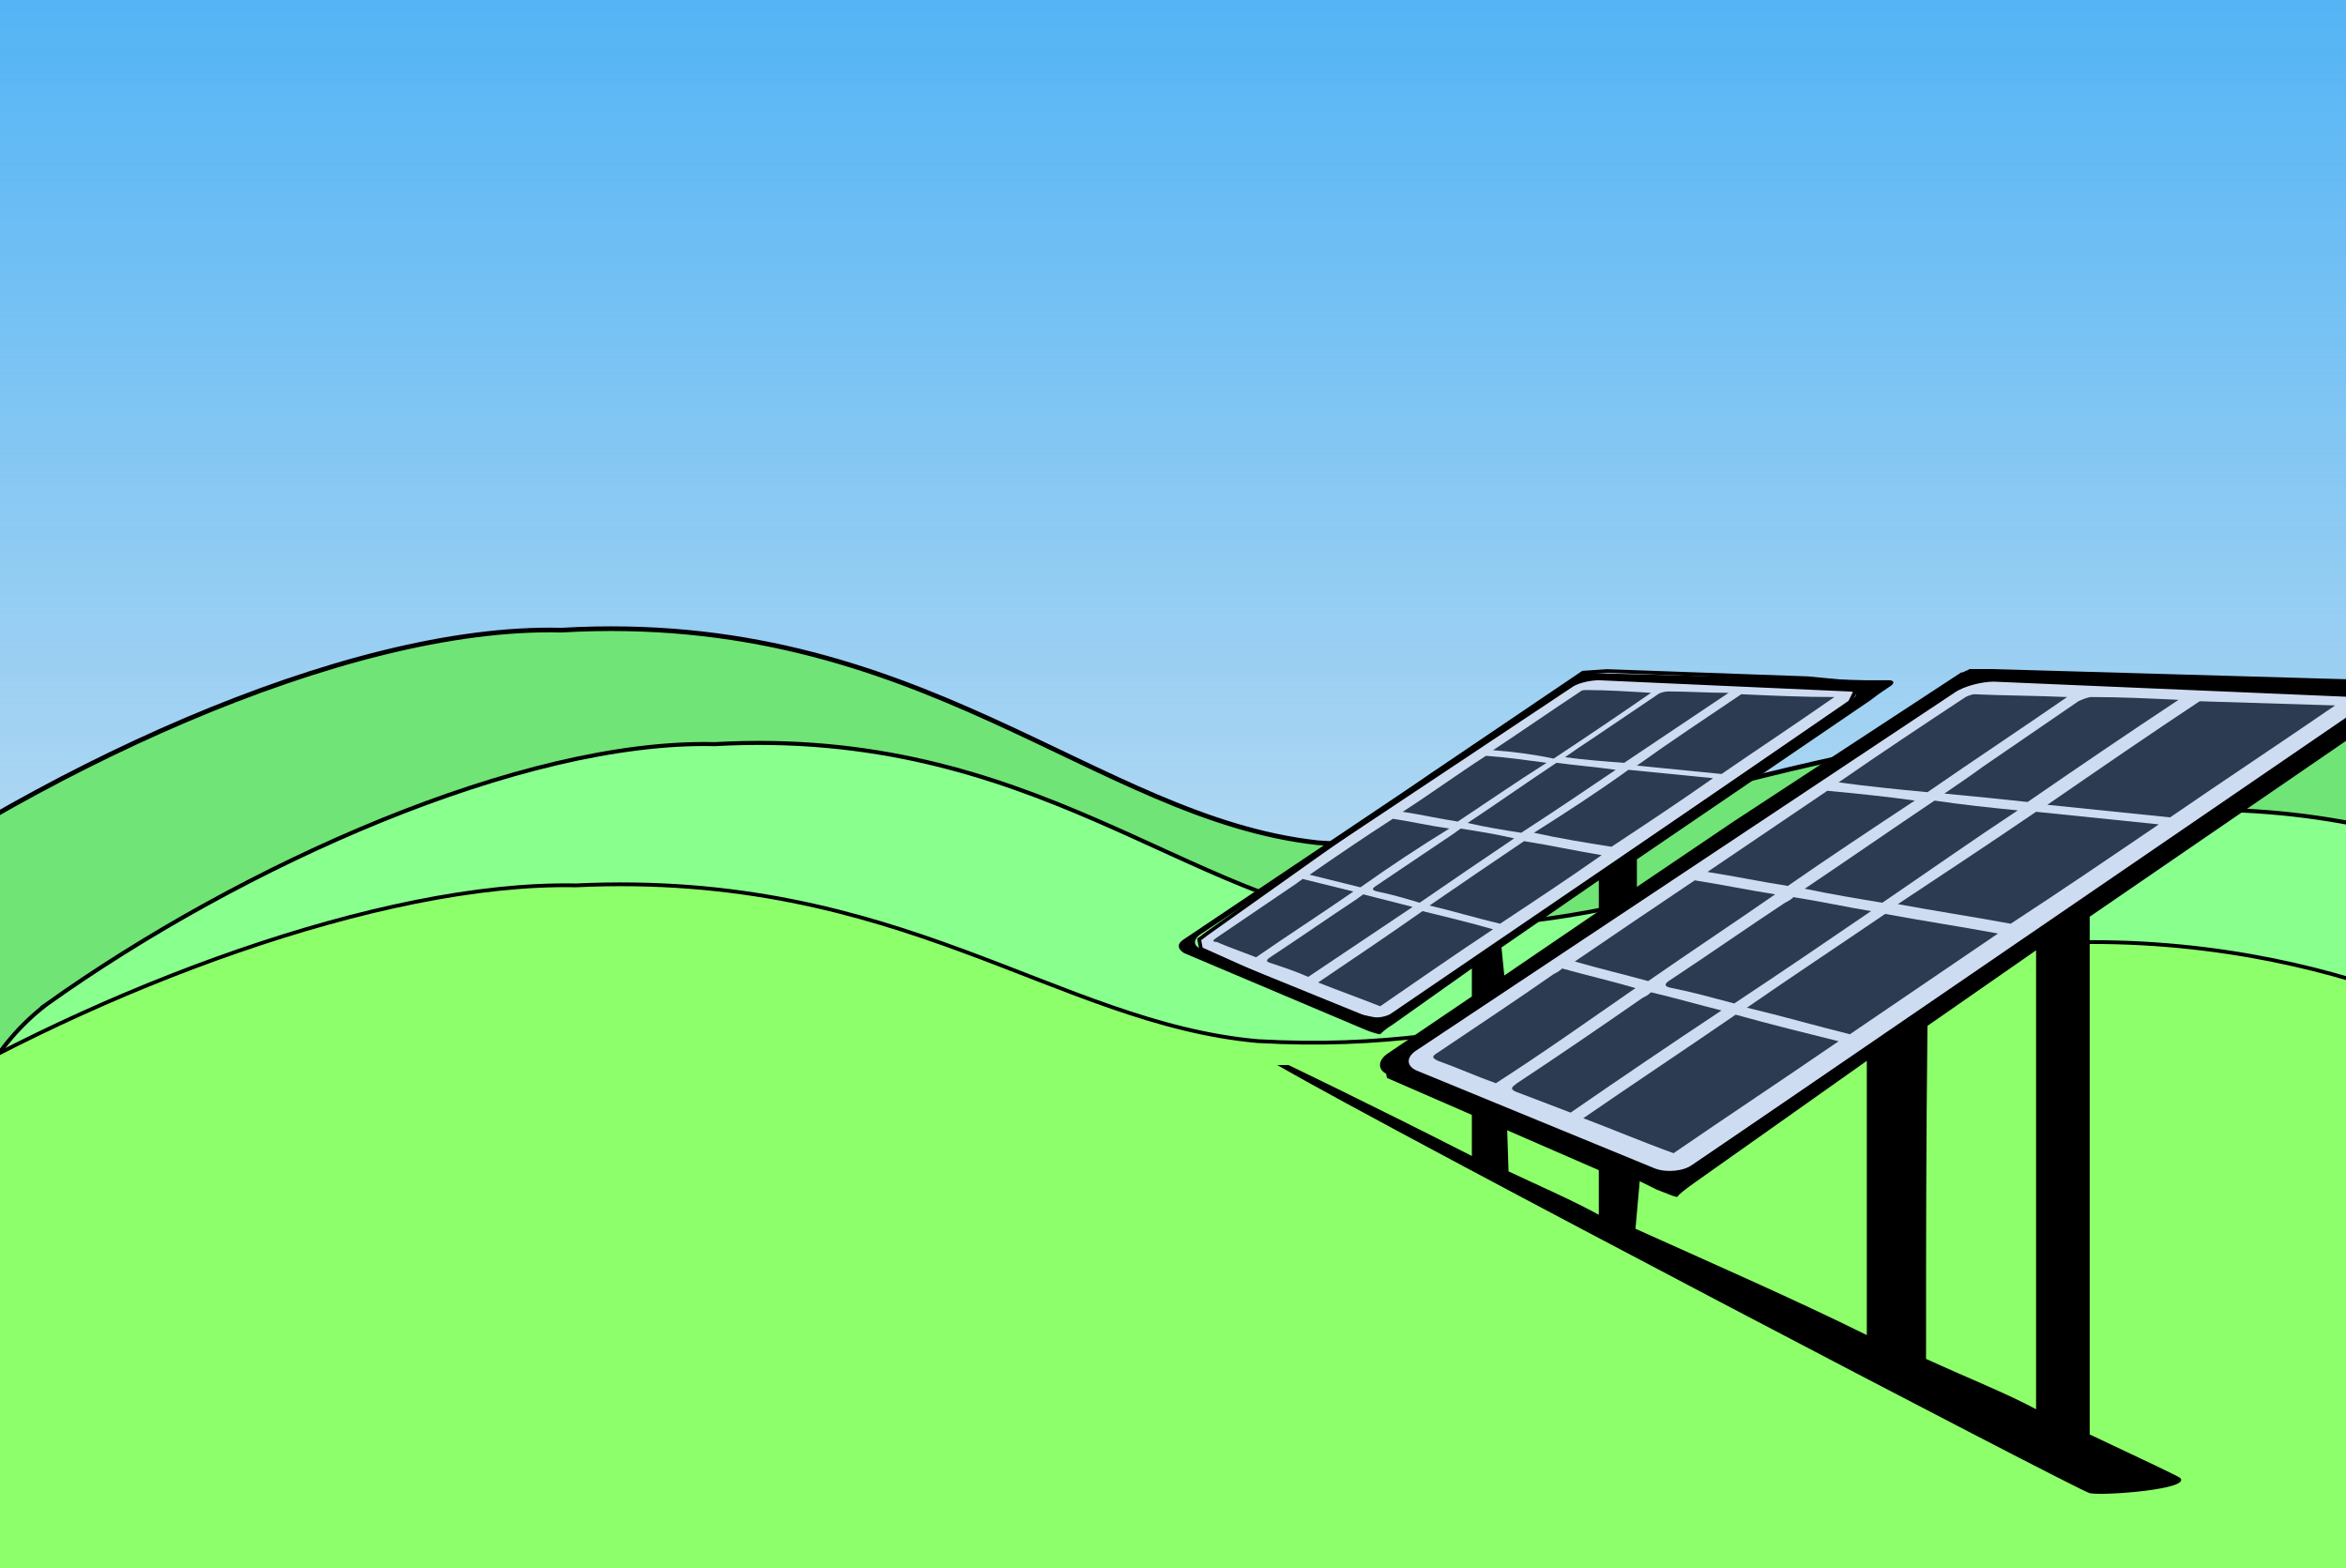
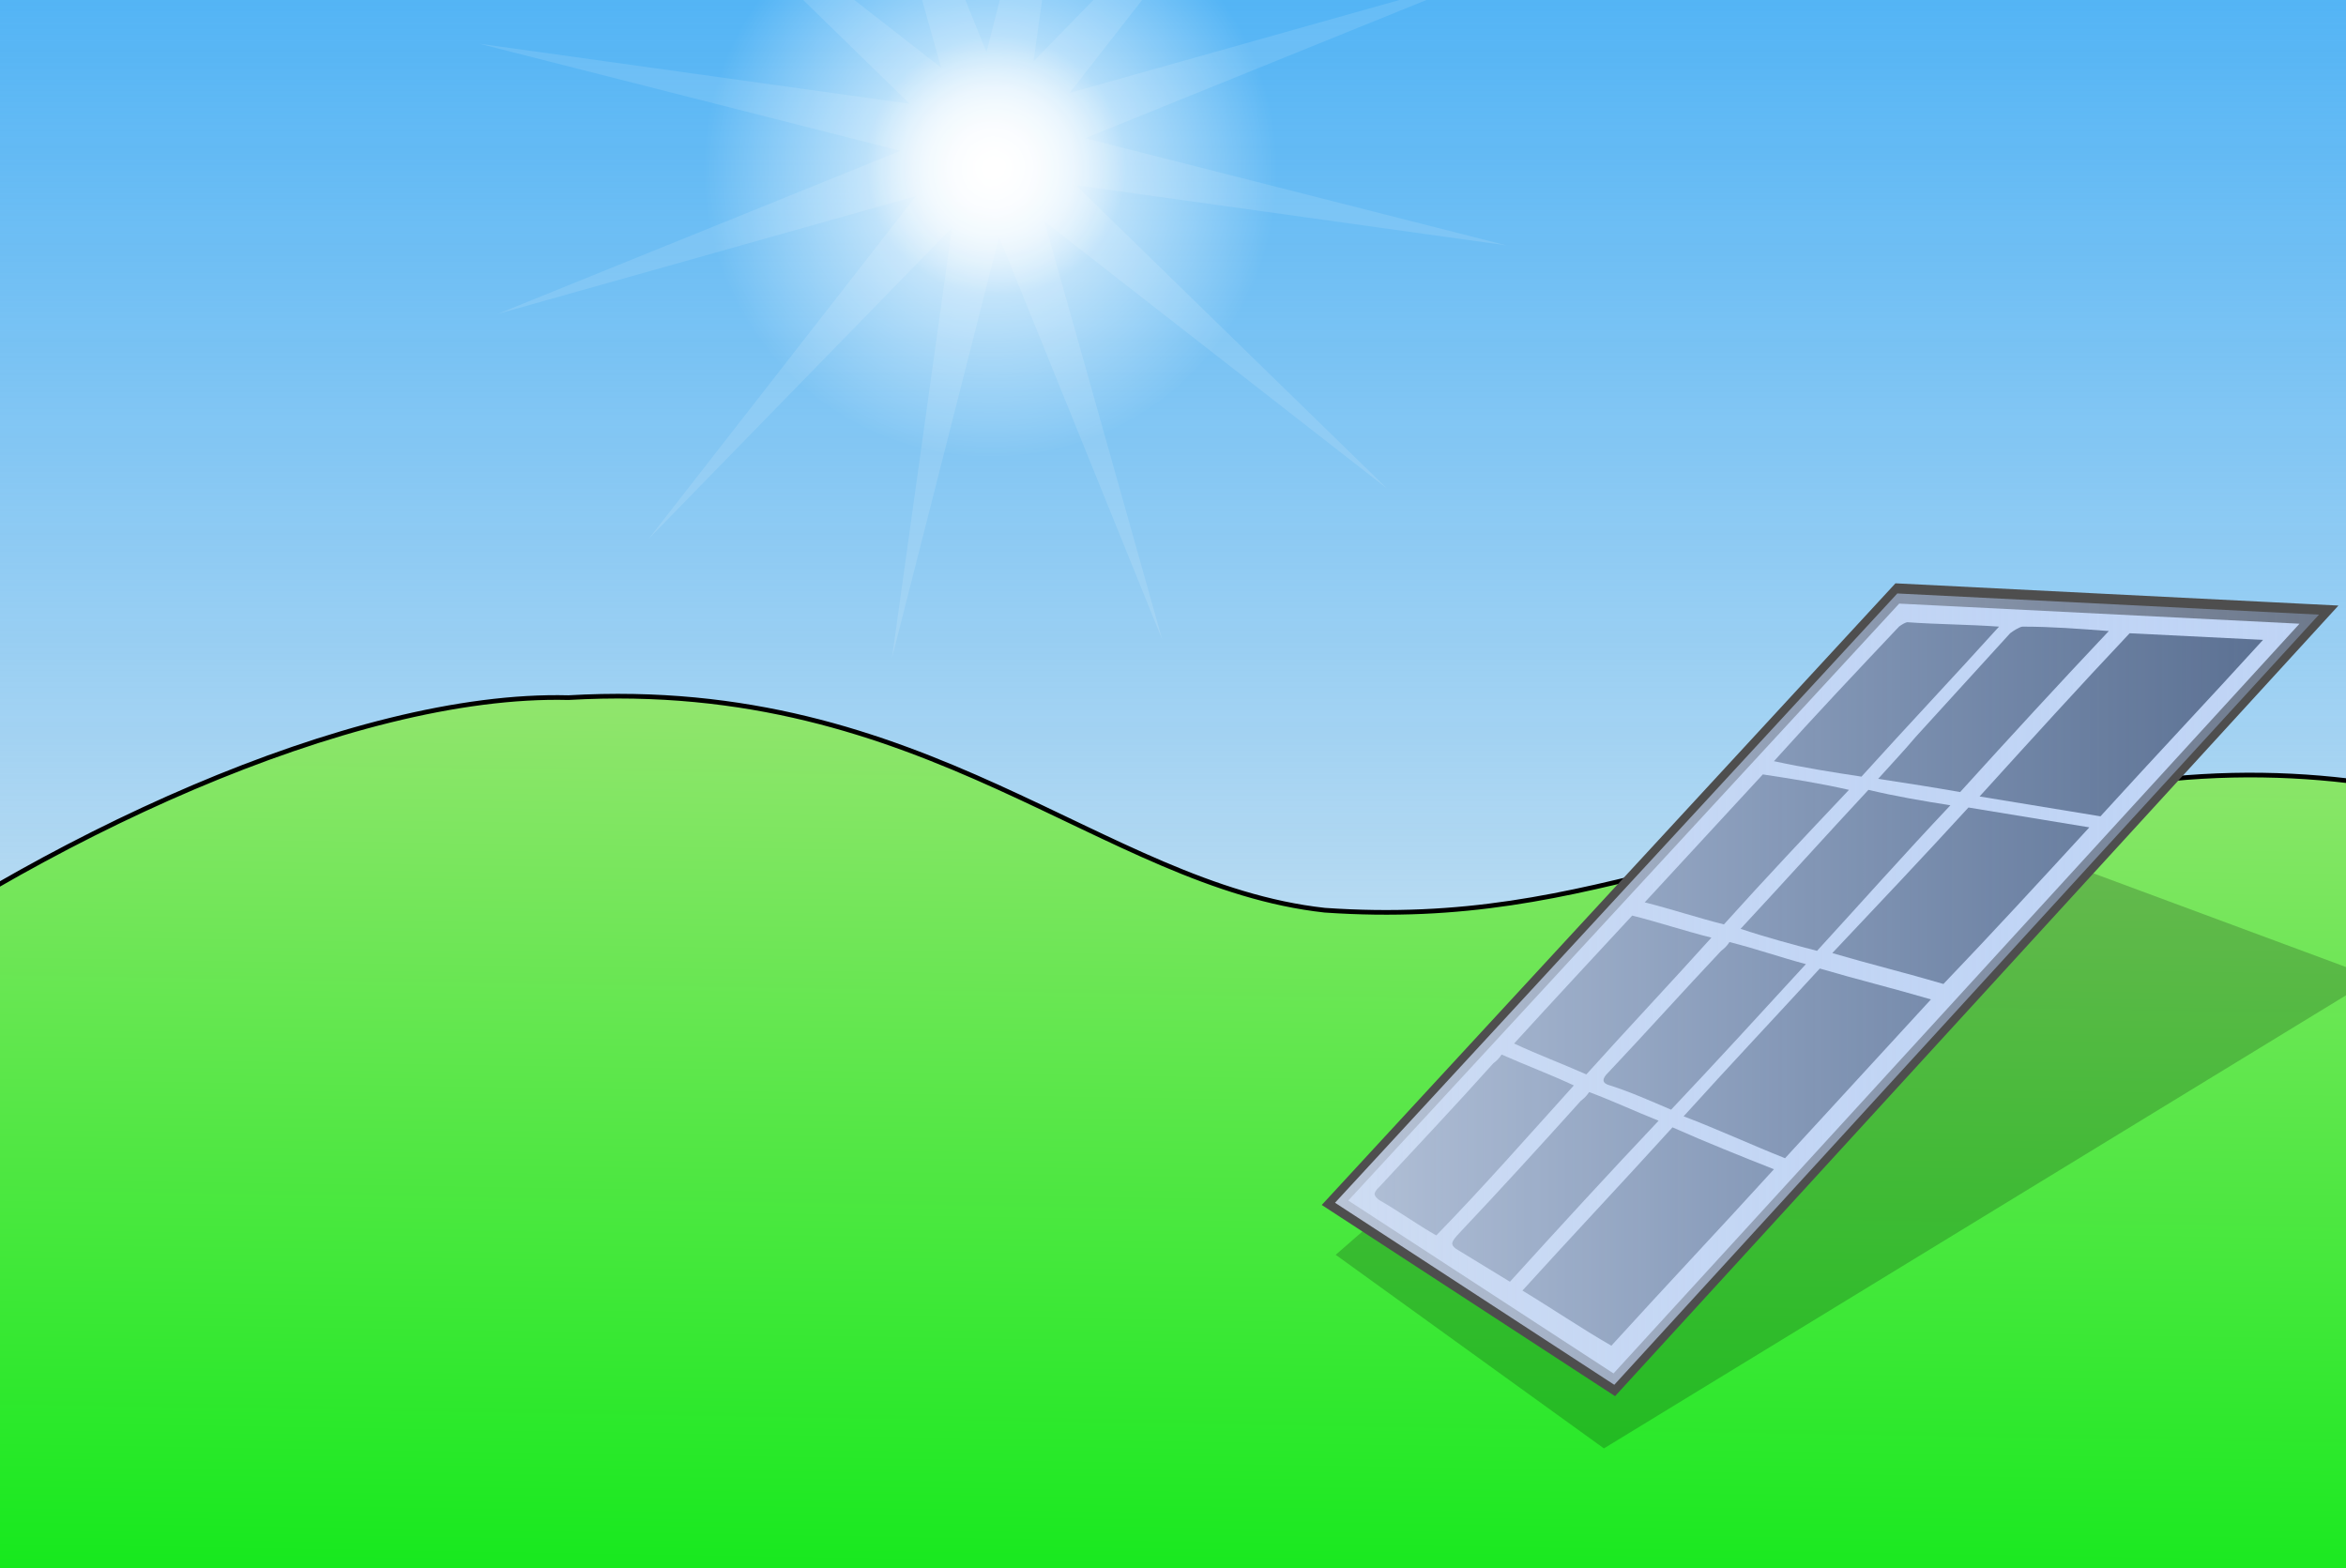
<svg xmlns="http://www.w3.org/2000/svg" xmlns:xlink="http://www.w3.org/1999/xlink" width="116.681mm" height="77.959mm" viewBox="85.1 114 35.01 23.391" version="1.1" id="svg3790">
  <defs id="defs3784">
+     <linearGradient id="linearGradient4837">
+       <stop id="stop4833" offset="0" style="stop-color:#ffffff;stop-opacity:1;" />
+       <stop style="stop-color:#ffffff;stop-opacity:0.498;" offset="0.6" id="stop4839" />
+       <stop id="stop4835" offset="1" style="stop-color:#ffffff;stop-opacity:0;" />
+     </linearGradient>
+     <linearGradient id="linearGradient4768">
+       <stop style="stop-color:#ffffff;stop-opacity:1;" offset="0" id="stop4764" />
+       <stop style="stop-color:#ffffff;stop-opacity:0;" offset="1" id="stop4766" />
+     </linearGradient>
+     <linearGradient id="linearGradient4760">
+       <stop style="stop-color:#ffffff;stop-opacity:1;" offset="0" id="stop4756" />
+       <stop style="stop-color:#ffffff;stop-opacity:0;" offset="1" id="stop4758" />
+     </linearGradient>
+     <linearGradient id="linearGradient4745">
+       <stop style="stop-color:#ffffff;stop-opacity:1;" offset="0" id="stop4741" />
+       <stop style="stop-color:#ffffff;stop-opacity:0.117" offset="1" id="stop4743" />
+     </linearGradient>
+     <linearGradient id="linearGradient4691">
+       <stop style="stop-color:#ffffff;stop-opacity:1;" offset="0" id="stop4687" />
+       <stop style="stop-color:#ffffff;stop-opacity:0;" offset="1" id="stop4689" />
+     </linearGradient>
+     <linearGradient id="linearGradient4659">
+       <stop style="stop-color:#cedcf2;stop-opacity:0.835" offset="0" id="stop4655" />
+       <stop style="stop-color:#a7c7fb;stop-opacity:0.357" offset="1" id="stop4657" />
+     </linearGradient>
+     <linearGradient id="linearGradient4531">
+       <stop style="stop-color:#96e570;stop-opacity:1" offset="0" id="stop4527" />
+       <stop style="stop-color:#00ea0f;stop-opacity:1" offset="1" id="stop4529" />
+     </linearGradient>
    <linearGradient id="linearGradient4598">
      <stop style="stop-color:#53b4f5;stop-opacity:1;" offset="0" id="stop4594" />
      <stop style="stop-color:#53b4f5;stop-opacity:0;" offset="1" id="stop4596" />
    </linearGradient>
    <linearGradient xlink:href="#linearGradient4598" id="linearGradient4600" x1="67.981" y1="-5.288" x2="67.981" y2="76.462" gradientUnits="userSpaceOnUse" gradientTransform="translate(0.2003668)" />
+     <linearGradient xlink:href="#linearGradient4531" id="linearGradient4537" gradientUnits="userSpaceOnUse" x1="66.901" y1="28.949" x2="65.91" y2="89.46" gradientTransform="translate(0.4007336,3.80697)" />
+     <linearGradient xlink:href="#linearGradient4659" id="linearGradient4661" x1="57.674" y1="38.136" x2="128.488" y2="38.136" gradientUnits="userSpaceOnUse" gradientTransform="translate(3.019827,2.28108)" />
+     <radialGradient xlink:href="#linearGradient4691" id="radialGradient4693" cx="74.978" cy="4.713" fx="74.978" fy="4.713" r="19.251" gradientTransform="matrix(1,0,0,1.021116,-22.04035,-5.910168)" gradientUnits="userSpaceOnUse" />
+     <radialGradient xlink:href="#linearGradient4745" id="radialGradient4749" cx="60.668" cy="9.439" fx="60.668" fy="9.439" r="10.018" gradientUnits="userSpaceOnUse" gradientTransform="matrix(2.249783,0.03128375,-0.03071063,2.208566,-84.6484,-22.42222)" />
+     <radialGradient xlink:href="#linearGradient4760" id="radialGradient4762" cx="50.985" cy="-0.176" fx="50.985" fy="-0.176" r="25.508" gradientUnits="userSpaceOnUse" />
+     <radialGradient xlink:href="#linearGradient4768" id="radialGradient4770-2" cx="51.05" cy="-0.379" fx="51.05" fy="-0.379" r="7.313" gradientUnits="userSpaceOnUse" gradientTransform="matrix(2.204397,-0.1681397,0.1700264,2.229133,-61.76468,9.263194)" />
+     <radialGradient xlink:href="#linearGradient4837" id="radialGradient4831" cx="51.05" cy="-0.379" fx="51.05" fy="-0.379" r="7.313" gradientUnits="userSpaceOnUse" />
  </defs>
-   <g id="layer1" transform="translate(-7.593758,-20.33712)">
+   <g id="layer1" transform="translate(-7.593758,-20.33712)" style="display:inline">
    <g id="g3730" transform="matrix(0.2645833,0,0,0.2645833,91.72448,135.6957)">
      <rect style="fill:url(#linearGradient4600);fill-opacity:1;stroke-width:0.3" id="rect4540" width="169.11" height="107.797" x="-13.368" y="-15.306" />
-       <path style="fill:#70e574;fill-opacity:0.978;stroke:#000000;stroke-width:0.264px;stroke-linecap:butt;stroke-linejoin:miter;stroke-opacity:1" d="M -7.156,47.726 C 5.266,38.448 23.099,30.098 35.321,30.408 c 20.26,-1.177 30.038,10.599 42.661,11.99 15.629,1.082 22.659,-5.341 45.901,-7.197 19.436,-2.629 32.66,7.731 32.66,7.731 L 155.541,88.083 -9.16,87.464 c 0,0 -11.474,-28.932 2.004,-39.739 z" id="path3703" />
-       <path style="fill:#89ff8d;fill-opacity:1;stroke:#000000;stroke-width:0.229px;stroke-linecap:butt;stroke-linejoin:miter;stroke-opacity:1" d="M 6.285,51.517 C 17.307,43.653 33.129,36.576 43.973,36.838 61.948,35.84 70.624,45.821 81.823,47.001 c 13.866,0.917 20.104,-4.527 40.725,-6.1 17.244,-2.228 28.977,6.553 28.977,6.553 L 150.637,85.723 4.508,85.199 c 0,0 -10.18,-24.523 1.778,-33.682 z" id="path3703-4" />
-       <path style="fill:#8dff6a;fill-opacity:1;stroke:#000000;stroke-width:0.214px;stroke-linecap:butt;stroke-linejoin:miter;stroke-opacity:1" d="M -2.146,57.492 C 9.053,50.695 25.128,44.578 36.146,44.804 c 18.263,-0.862 27.077,7.765 38.456,8.784 14.088,0.793 20.426,-3.913 41.378,-5.273 17.52,-1.926 29.441,5.664 29.441,5.664 l -0.903,33.078 -148.47,-0.453 c 0,0 -10.343,-21.196 1.806,-29.113 z" id="path3703-4-9" />
-       <g id="g4567" transform="matrix(0.7955946,0,0,0.7892453,33.94703,15.25254)">
-         <path style="fill:#cedcf2;fill-opacity:1;stroke:#000000;stroke-width:0.261px;stroke-linecap:butt;stroke-linejoin:miter;stroke-opacity:1" d="m 46.948,41.305 0.56,-0.425 9.869,-7.061 6.078,-4.281 10.699,-7.299 1.705,-0.117 14.243,0.515 3.656,0.351 -0.673,1.357 -15.723,10.901 -16.957,11.977 -3.32,-0.702 -10.004,-4.538 z" id="path4573-2" />
-         <path style="fill:#cedcf2;fill-opacity:1;stroke:#000000;stroke-width:0.385px;stroke-linecap:butt;stroke-linejoin:miter;stroke-opacity:1" d="m 60.231,50.084 0.84,-0.617 14.802,-10.247 9.116,-6.213 16.046,-10.592 2.557,-0.17 21.361,0.747 5.483,0.509 -1.009,1.969 L 105.847,41.291 80.415,58.672 75.437,57.654 60.433,51.068 Z" id="path4573" />
+       <path style="display:inline;fill:url(#linearGradient4537);fill-opacity:1;stroke:#000000;stroke-width:0.264px;stroke-linecap:butt;stroke-linejoin:miter;stroke-opacity:1" d="M -6.756,51.533 C 5.667,42.255 23.5,33.905 35.722,34.215 c 20.26,-1.177 30.038,10.599 42.661,11.99 15.629,1.082 22.659,-5.341 45.901,-7.197 19.436,-2.629 32.66,7.731 32.66,7.731 L 155.942,91.89 -8.759,91.271 c 0,0 -11.474,-28.932 2.004,-39.739 z" id="path3703" />
+       <path style="display:inline;fill:#000000;fill-opacity:0.196;stroke:none;stroke-width:0.785;stroke-miterlimit:4;stroke-dasharray:none;stroke-opacity:1" d="M 109.048,39.417 137.609,50.013 94.129,76.562 79.001,65.642 Z" id="rect4816" />
+       <g id="g4567" transform="matrix(0.7837184,0,0,1.244163,31.39538,0.370846)">
+         <path style="fill:#cedcf2;fill-opacity:1;stroke:#4e4e4e;stroke-width:0.911;stroke-linecap:butt;stroke-linejoin:miter;stroke-miterlimit:4;stroke-dasharray:none;stroke-opacity:1" d="M 60.694,50.102 101.162,22.479 131.508,23.439 80.793,58.355 Z" id="path4573" />
        <path style="fill:#2c3b52;fill-opacity:1" id="path3680" d="m 92.282,48.583 c -3.9,2.7 -7.8,5.3 -11.7,8 -2.2,-0.8 -4.3,-1.7 -6.4,-2.5 3.6,-2.5 7.2,-4.9 10.8,-7.4 2.5,0.7 4.9,1.3 7.3,1.9 z" />
        <path style="fill:#2c3b52;fill-opacity:1" id="path3682" d="m 117.882,24.283 c 3.2,0.1 6.4,0.2 9.6,0.3 -3.9,2.7 -7.8,5.3 -11.7,8 -2.9,-0.3 -5.8,-0.6 -8.7,-0.9 3.6,-2.5 7.2,-5 10.8,-7.4 z" />
        <path style="fill:#2c3b52;fill-opacity:1" id="path3684" d="m 95.582,39.483 c 2.7,0.5 5.3,0.9 8,1.4 -3.5,2.4 -7,4.8 -10.5,7.2 -2.4,-0.6 -4.8,-1.3 -7.3,-1.9 3.3,-2.3 6.6,-4.5 9.8,-6.7 z" />
        <path style="fill:#2c3b52;fill-opacity:1" id="path3686" d="m 106.282,32.183 c 2.9,0.3 5.8,0.6 8.7,0.9 -3.5,2.4 -7,4.8 -10.5,7.1 -2.7,-0.5 -5.3,-0.9 -8,-1.4 3.3,-2.2 6.6,-4.4 9.8,-6.6 z" />
        <path style="fill:#2c3b52;fill-opacity:1" id="path3688" d="m 99.782,30.883 c 1,-0.7 1.9,-1.3 2.7,-1.9 2.3,-1.6 4.5,-3.1 6.8,-4.7 0.2,-0.1 0.7,-0.3 0.9,-0.3 2.1,0 4.1,0.1 6.2,0.2 -3.6,2.4 -7.1,4.8 -10.7,7.3 -1.8,-0.2 -3.8,-0.4 -5.9,-0.6 z" />
        <path style="fill:#2c3b52;fill-opacity:1" id="path3690" d="m 69.482,51.583 c 3,-2 5.9,-4 8.9,-6.1 0.2,-0.1 0.4,-0.2 0.6,-0.4 1.7,0.4 3.4,0.9 5,1.3 -3.6,2.4 -7.1,4.8 -10.7,7.3 -1.3,-0.5 -2.6,-1 -3.9,-1.5 -0.4,-0.2 -0.3,-0.3 0.1,-0.6 z" />
        <path style="fill:#2c3b52;fill-opacity:1" id="path3692" d="m 67.982,51.583 c -1.4,-0.5 -2.7,-1.1 -4.1,-1.6 -0.4,-0.2 -0.5,-0.3 0,-0.6 2.8,-1.9 5.5,-3.7 8.2,-5.6 0.2,-0.1 0.4,-0.2 0.6,-0.4 1.8,0.5 3.5,0.9 5.2,1.4 -3.3,2.3 -6.5,4.6 -9.9,6.8 z" />
        <path style="fill:#2c3b52;fill-opacity:1" id="path3694" d="m 101.882,23.783 c 2.2,0.1 4.4,0.1 6.6,0.2 -3.3,2.3 -6.6,4.5 -9.9,6.8 -2.1,-0.2 -4.1,-0.4 -6.3,-0.7 3,-2.1 6,-4.1 9,-6.1 0.2,-0.1 0.5,-0.2 0.6,-0.2 z" />
        <path style="fill:#2c3b52;fill-opacity:1" id="path3696" d="m 80.482,44.783 c -0.6,-0.1 -0.6,-0.3 -0.1,-0.6 2.7,-1.8 5.4,-3.7 8.1,-5.5 0.2,-0.1 0.4,-0.2 0.6,-0.4 1.9,0.3 3.7,0.7 5.5,1 -3.2,2.2 -6.4,4.4 -9.7,6.6 -1.5,-0.4 -2.9,-0.8 -4.4,-1.1 z" />
        <path style="fill:#2c3b52;fill-opacity:1" id="path3698" d="m 104.982,32.083 c -3.3,2.2 -6.4,4.4 -9.6,6.6 -1.8,-0.3 -3.6,-0.6 -5.5,-1 3.1,-2.1 6.1,-4.2 9.2,-6.3 2,0.3 3.9,0.5 5.9,0.7 z" />
        <path style="fill:#2c3b52;fill-opacity:1" id="path3700" d="m 78.782,44.283 c -1.8,-0.5 -3.5,-0.9 -5.2,-1.4 2.9,-2 5.7,-3.9 8.5,-5.8 1.9,0.3 3.8,0.7 5.7,1 -3,2.1 -6,4.1 -9,6.2 z" />
        <path style="fill:#2c3b52;fill-opacity:1" id="path3702" d="m 88.682,37.483 c -1.9,-0.3 -3.8,-0.7 -5.7,-1 2.8,-1.9 5.7,-3.9 8.5,-5.8 2.1,0.2 4.1,0.4 6.2,0.7 -3,2 -6,4 -9,6.1 z" />
-         <path style="fill:#2c3b52;fill-opacity:1" id="path3704" d="m 67.782,40.583 c -2.7,1.8 -5.4,3.7 -8,5.5 -1.5,-0.6 -2.9,-1.1 -4.4,-1.7 2.5,-1.7 5,-3.4 7.4,-5.1 1.6,0.4 3.3,0.8 5,1.3 z" />
-         <path style="fill:#2c3b52;fill-opacity:1" id="path3706" d="m 85.382,23.783 c 2.2,0.1 4.4,0.2 6.6,0.2 -2.7,1.9 -5.4,3.7 -8,5.5 -2,-0.2 -4,-0.4 -6,-0.6 2.5,-1.8 4.9,-3.4 7.4,-5.1 z" />
-         <path id="path3708" d="m 45.882,41.283 27.2,-18.4 c 0.5,-0.3 0.9,-0.6 0.9,-0.6 0,0 0.1,0 0.1,0 0,0 0.5,0 1.1,0 l 19,0.5 c 0.6,0 1.4,0 1.7,0 0.3,0 0.4,0.2 0.1,0.4 -0.3,0.2 -0.9,0.6 -1.4,1 l -16.6,11.4 c 0,1 0,1.8 0,2.2 l 22,-14.8 c 0.7,-0.5 1.3,-0.9 1.4,-0.9 0.1,0 0.1,-0.1 0.2,-0.1 0.1,0 0.8,0 1.6,0 l 27.6,0.8 c 0.8,0 2,0.1 2.5,0.1 0.5,0 0.6,0.3 0.2,0.6 -0.4,0.3 -1.3,0.9 -2,1.4 l -21.4,14.8 c 0,8.9 0,26.4 0,37 3.8,1.8 6.3,3 6.4,3.1 0.9,0.8 -5.3,1.3 -6.4,1.1 -1.2,-0.4 -49,-25.6 -57.6,-30.6 h 0.8 c 0,0 6,2.9 13,6.5 v -3.1 l -5.9,-2.7 c -0.8,-0.3 -0.8,-1 -0.1,-1.5 l 6,-4.1 v -2 l -5.6,4 c -0.5,0.3 -0.8,0.6 -0.9,0.7 -0.1,0 -0.5,-0.1 -1,-0.3 l -12.9,-5.5 c -0.5,-0.3 -0.5,-0.7 0,-1 z m 52.6,30 c 2.8,1.3 5.8,2.5 7.8,3.6 v -32.8 l -7.7,5.4 c -0.1,9.1 -0.1,14.7 -0.1,23.8 z m -4.2,-1.7 v -19.6 l -12.2,8.7 c -0.7,0.5 -1.2,0.9 -1.2,1 -0.1,0.1 -0.7,-0.2 -1.5,-0.5 l -1.2,-0.6 -0.3,3.4 c 5.5,2.5 11.4,5.1 16.4,7.6 z m -25.4,-11.7 c 2.1,1 4.4,2 6.4,3.1 v -3.3 l -6.5,-2.9 z m -6.6,-8.6 c -0.7,0.5 -0.6,1.1 0.1,1.4 l 16.9,7 c 0.8,0.3 2,0.2 2.7,-0.3 l 47.1,-32.5 c 0.7,-0.5 0.6,-0.9 -0.3,-0.9 l -25.5,-1.1 c -0.8,0 -2.1,0.3 -2.8,0.8 z m 15.8,-11.5 c 0,-0.5 0,-1.1 0,-1.7 0,0.4 0,1 0,1.7 z m -2.8,1.5 v -2.2 l -6.9,4.8 0.2,2 z m -28.2,2.7 11.7,4.8 c 0.5,0.2 1.4,0.1 1.8,-0.2 l 32.6,-22.4 c 0.5,-0.3 0.4,-0.6 -0.2,-0.6 l -17.7,-0.8 c -0.6,0 -1.5,0.2 -1.9,0.5 l -26.4,17.7 c -0.5,0.4 -0.4,0.8 0.1,1 z" />
-         <path style="fill:#2c3b52;fill-opacity:1" id="path3710" d="m 69.982,34.283 c 1.9,0.3 3.7,0.7 5.5,1 -2.4,1.7 -4.8,3.3 -7.2,4.9 -1.7,-0.4 -3.3,-0.9 -5,-1.3 2.3,-1.6 4.5,-3.1 6.7,-4.6 z" />
-         <path style="fill:#2c3b52;fill-opacity:1" id="path3712" d="m 77.382,29.183 c 2,0.2 4,0.4 6,0.6 -2.4,1.7 -4.8,3.3 -7.2,4.9 -1.9,-0.3 -3.7,-0.6 -5.5,-1 2.2,-1.4 4.5,-2.9 6.7,-4.5 z" />
-         <path style="fill:#2c3b52;fill-opacity:1" id="path3714" d="m 72.882,28.283 c 0.7,-0.5 1.3,-0.9 1.9,-1.3 1.6,-1.1 3.1,-2.1 4.7,-3.2 0.1,-0.1 0.5,-0.2 0.7,-0.2 1.4,0 2.8,0.1 4.3,0.1 -2.5,1.7 -4.9,3.3 -7.4,5 -1.4,-0.1 -2.7,-0.2 -4.2,-0.4 z" />
-         <path style="fill:#2c3b52;fill-opacity:1" id="path3716" d="m 51.982,42.583 c 2.1,-1.4 4.1,-2.8 6.2,-4.2 0.1,-0.1 0.3,-0.2 0.4,-0.3 1.2,0.3 2.3,0.6 3.5,0.9 -2.5,1.7 -4.9,3.3 -7.4,5 -0.9,-0.4 -1.8,-0.7 -2.7,-1 -0.3,-0.1 -0.3,-0.2 0,-0.4 z" />
-         <path style="fill:#2c3b52;fill-opacity:1" id="path3718" d="m 48.182,41.183 c 1.9,-1.3 3.8,-2.6 5.7,-3.9 0.1,-0.1 0.3,-0.2 0.4,-0.3 1.2,0.3 2.4,0.6 3.6,0.9 -2.3,1.6 -4.6,3.1 -6.9,4.7 -1,-0.4 -1.9,-0.7 -2.8,-1.1 -0.3,0 -0.3,-0.1 0,-0.3 z" />
-         <path style="fill:#2c3b52;fill-opacity:1" id="path3720" d="m 67.782,27.783 c 2.1,-1.4 4.1,-2.8 6.2,-4.2 0.1,-0.1 0.3,-0.1 0.4,-0.1 1.5,0 3,0.1 4.6,0.2 -2.3,1.6 -4.5,3.1 -6.9,4.7 -1.4,-0.3 -2.9,-0.5 -4.3,-0.6 z" />
-         <path style="fill:#2c3b52;fill-opacity:1" id="path3722" d="m 59.582,37.883 c -0.4,-0.1 -0.4,-0.2 -0.1,-0.4 1.9,-1.3 3.7,-2.5 5.6,-3.8 0.1,-0.1 0.3,-0.2 0.4,-0.3 1.3,0.2 2.5,0.4 3.8,0.7 -2.2,1.5 -4.4,3 -6.7,4.6 -1,-0.3 -2,-0.6 -3,-0.8 z" />
-         <path style="fill:#2c3b52;fill-opacity:1" id="path3724" d="m 76.482,29.183 c -2.2,1.5 -4.4,3 -6.7,4.5 -1.3,-0.2 -2.5,-0.4 -3.8,-0.7 2.1,-1.4 4.2,-2.9 6.3,-4.3 1.5,0.2 2.8,0.3 4.2,0.5 z" />
-         <path style="fill:#2c3b52;fill-opacity:1" id="path3726" d="m 58.382,37.583 c -1.2,-0.3 -2.4,-0.6 -3.6,-0.9 2,-1.4 3.9,-2.7 5.9,-4 1.3,0.2 2.6,0.5 4,0.7 -2.1,1.3 -4.2,2.7 -6.3,4.2 z" />
-         <path style="fill:#2c3b52;fill-opacity:1" id="path3728" d="m 65.282,32.883 c -1.3,-0.2 -2.6,-0.5 -3.9,-0.7 2,-1.3 3.9,-2.7 5.9,-4 1.4,0.1 2.8,0.3 4.3,0.5 -2.2,1.4 -4.2,2.8 -6.3,4.2 z" />
+         <path style="fill:url(#linearGradient4661);fill-opacity:1;stroke:none;stroke-width:0.911;stroke-linecap:butt;stroke-linejoin:miter;stroke-miterlimit:4;stroke-dasharray:none;stroke-opacity:1" d="M 60.694,50.102 101.162,22.479 131.508,23.439 80.793,58.355 Z" id="path4573-1" />
+       </g>
+       <g id="g4846" transform="translate(8.81614,4.608437)">
+         <path d="M 58.364,-0.379 A 7.313,7.313 0 0 1 51.105,6.934 7.313,7.313 0 0 1 43.738,-0.269 7.313,7.313 0 0 1 50.885,-7.691 7.313,7.313 0 0 1 58.36,-0.6" id="path4724" style="display:inline;fill:url(#radialGradient4831);fill-opacity:1;stroke:none;stroke-width:0.785;stroke-miterlimit:4;stroke-dasharray:none;stroke-opacity:1" />
+         <path d="M 66.874,-0.165 A 16.168,16.168 0 0 1 50.828,16.003 16.168,16.168 0 0 1 34.539,0.079 16.168,16.168 0 0 1 50.34,-16.33 16.168,16.168 0 0 1 66.867,-0.653" id="path4724-0" style="display:inline;fill:url(#radialGradient4770-2);fill-opacity:1;stroke:none;stroke-width:1.735;stroke-miterlimit:4;stroke-dasharray:none;stroke-opacity:1" />
+         <path d="M 73.087,17.818 53.755,2.742 60.402,26.339 51.198,3.617 45.155,27.376 48.545,3.096 31.433,20.651 46.508,1.319 22.911,7.966 45.633,-1.238 21.874,-7.28 46.154,-3.891 28.599,-21.003 47.931,-5.927 41.284,-29.524 50.489,-6.802 56.531,-30.562 53.141,-6.282 70.253,-23.837 55.178,-4.504 78.775,-11.151 56.053,-1.947 79.812,4.095 55.532,0.705 Z" id="path4808" style="fill:#ffffff;fill-opacity:0.117;stroke:none;stroke-width:0.785;stroke-miterlimit:4;stroke-dasharray:none;stroke-opacity:1" />
      </g>
    </g>
  </g>
</svg>
